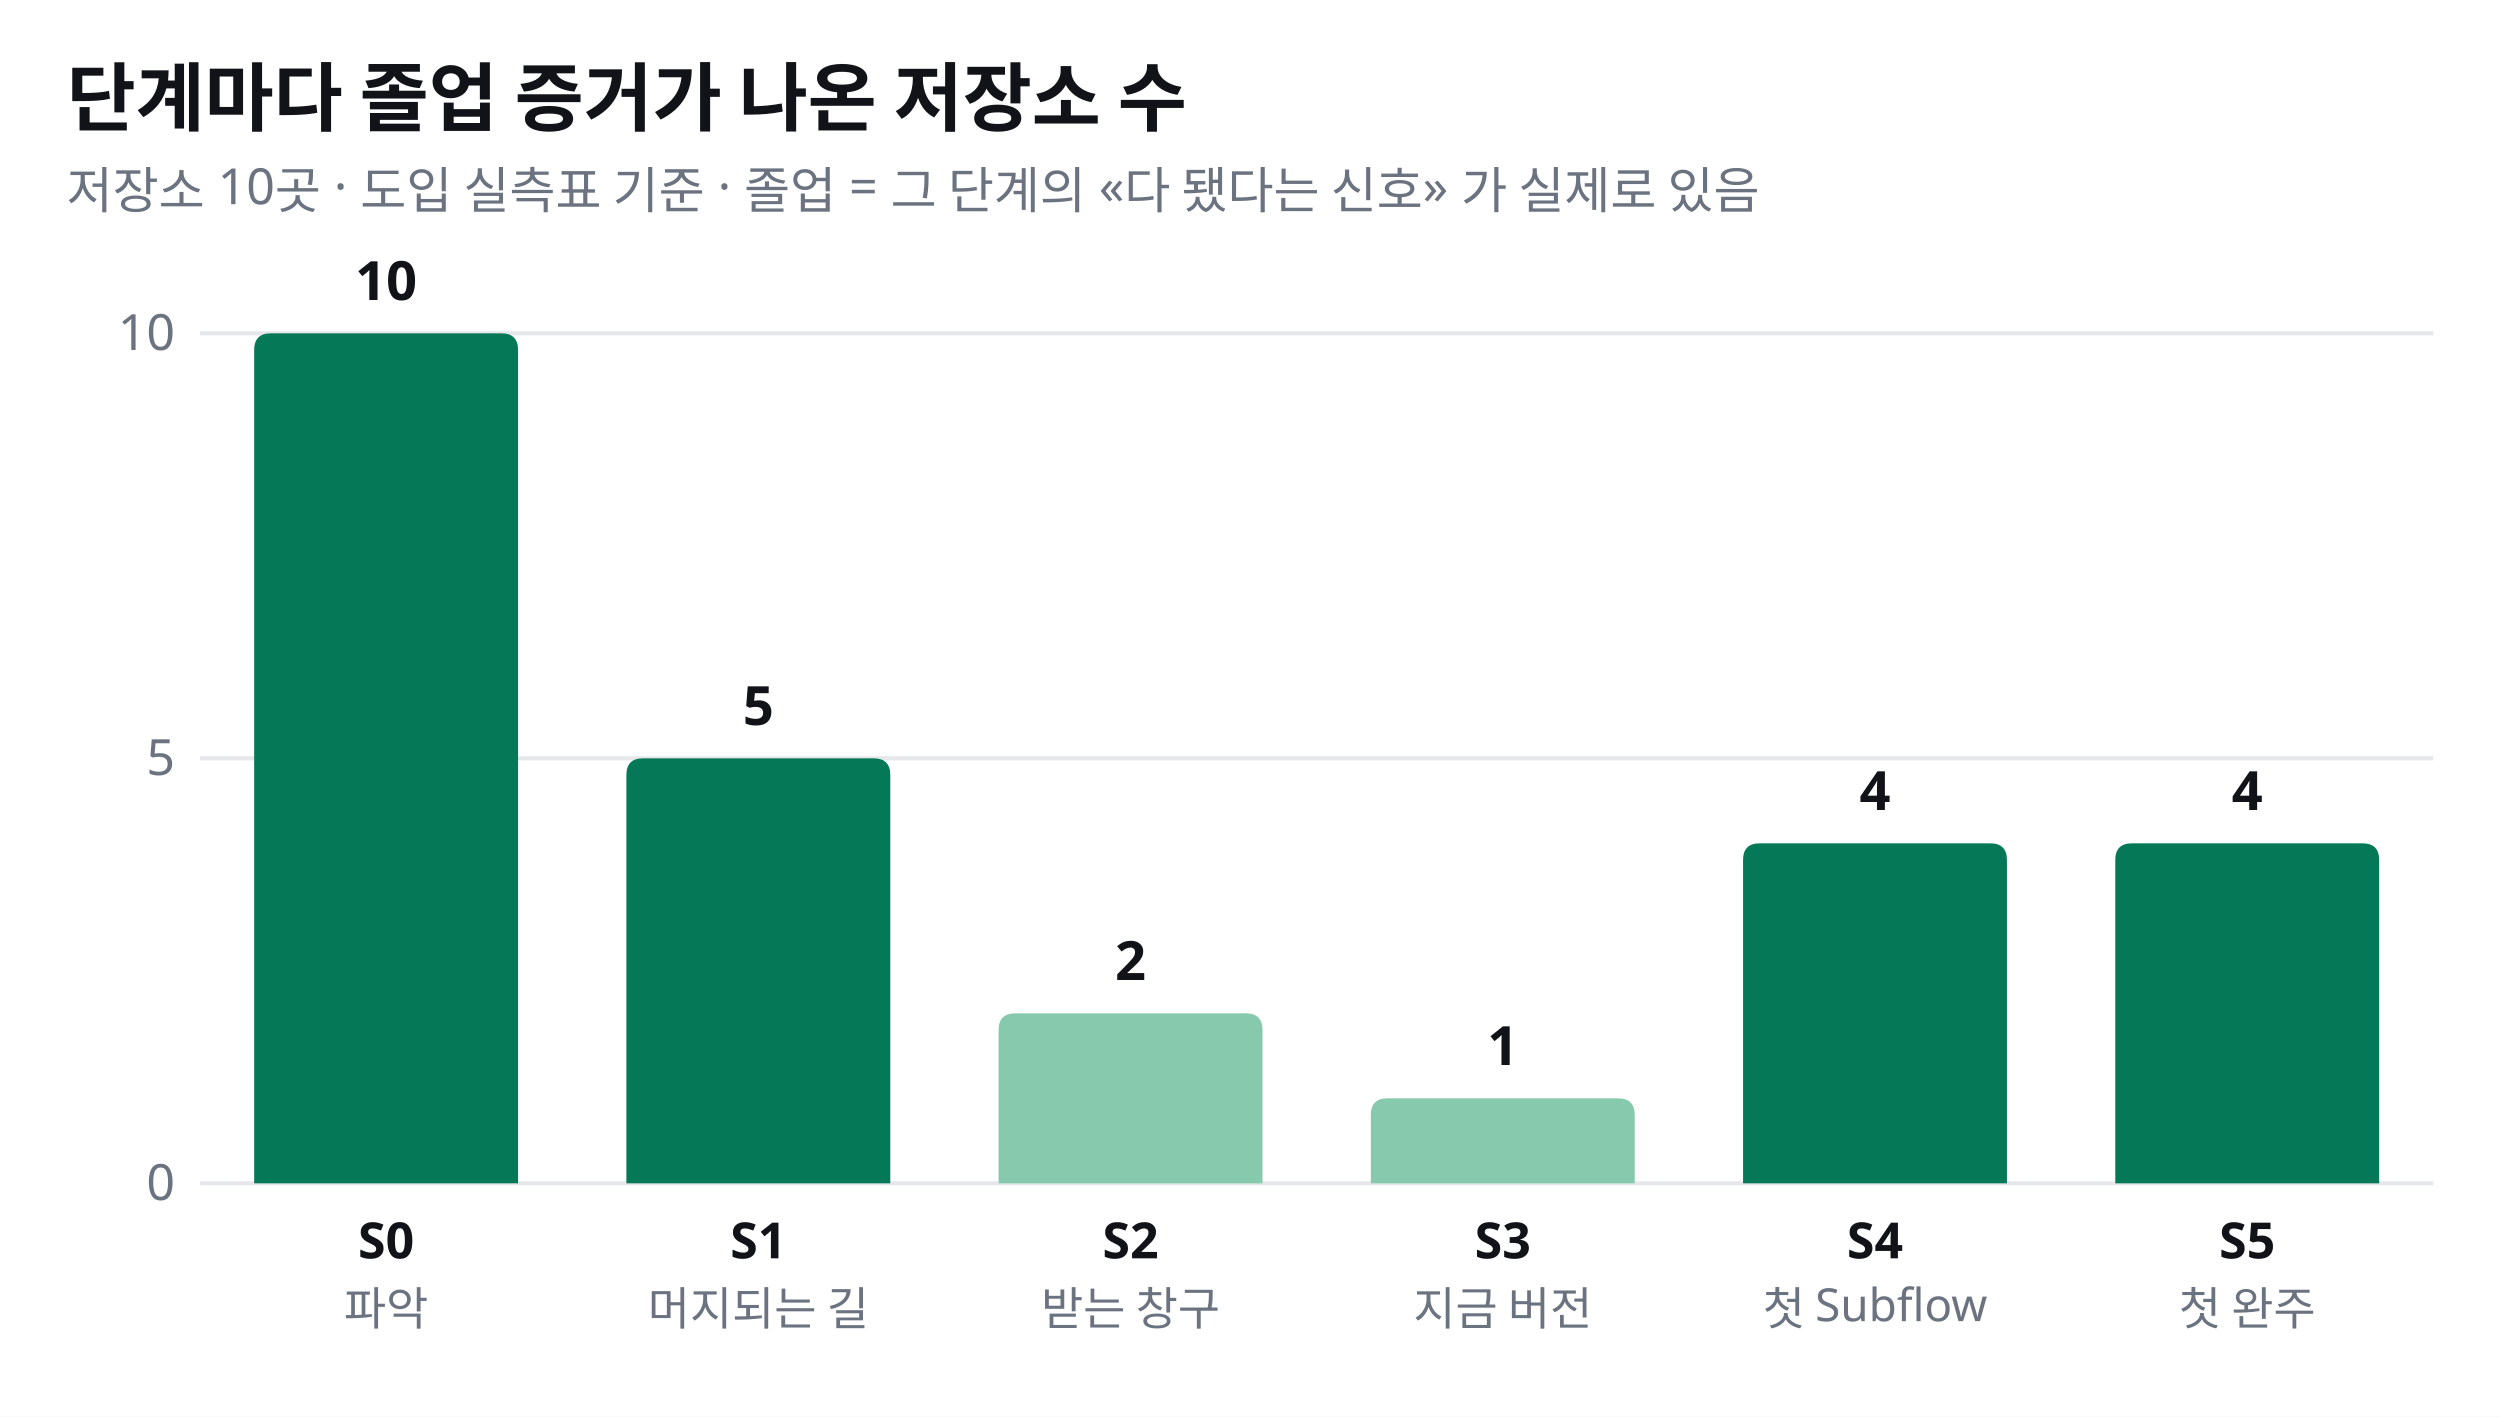
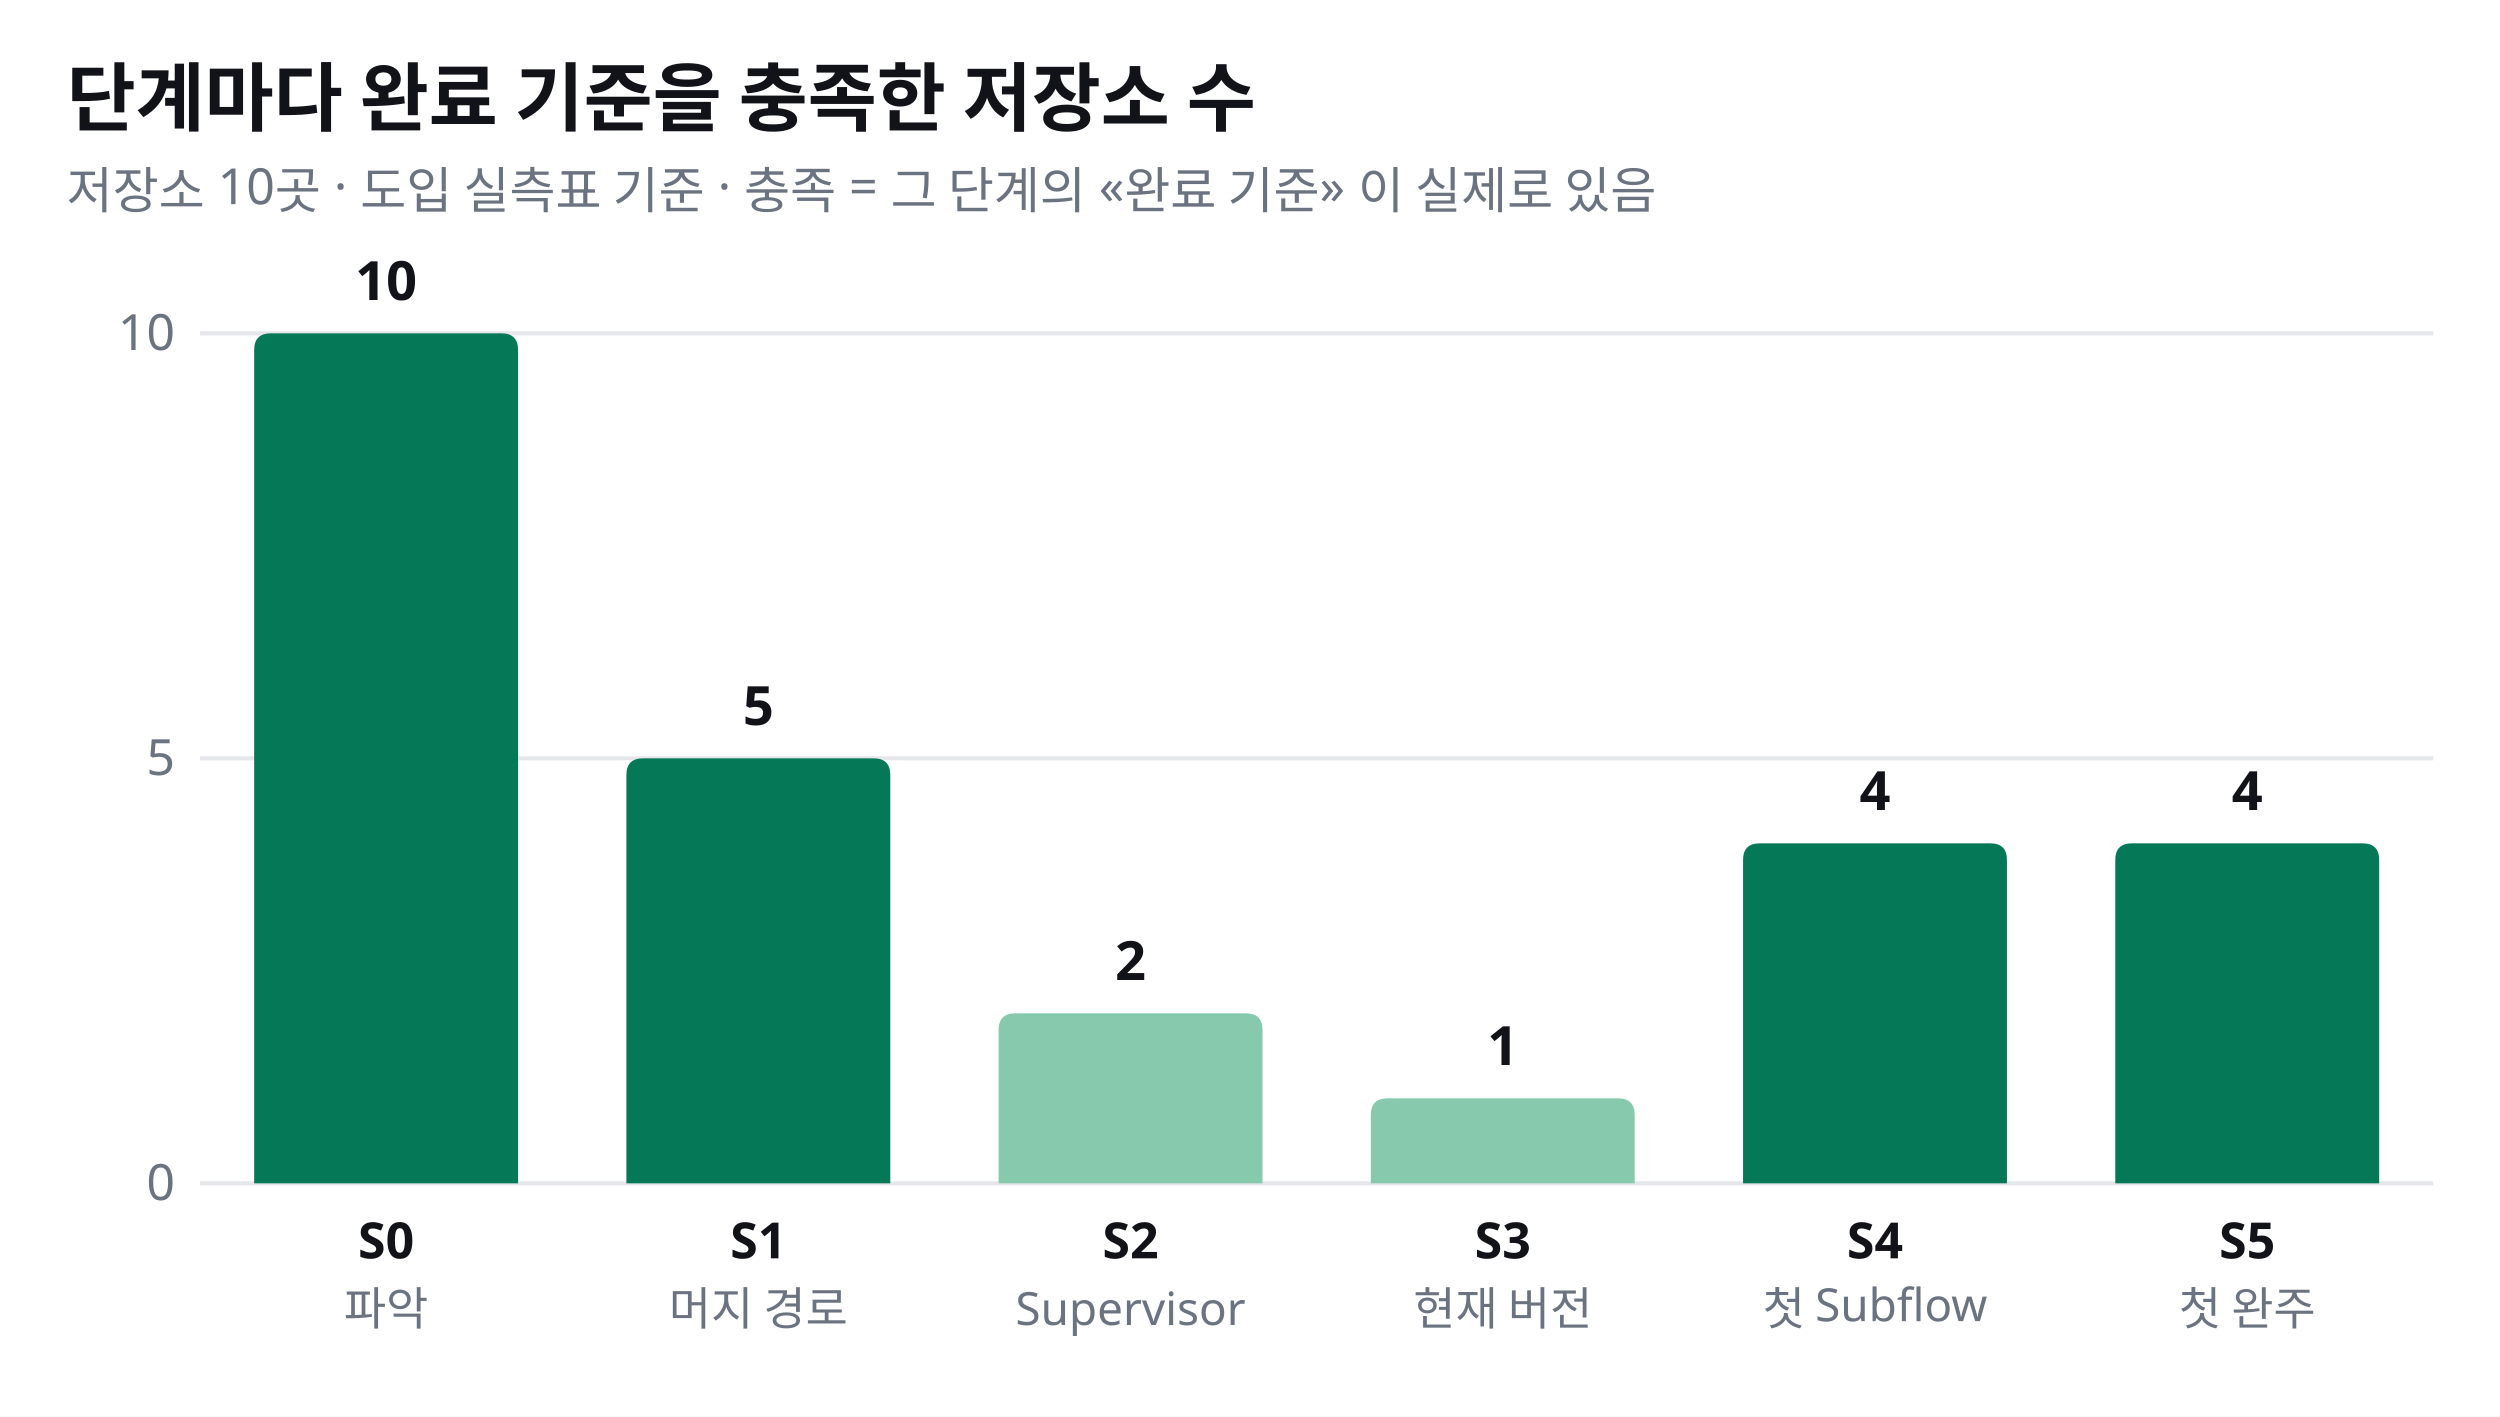
<svg xmlns="http://www.w3.org/2000/svg" viewBox="0 0 600 340" width="600" height="340" role="img" aria-labelledby="t d">
  <rect width="600" height="340" fill="#ffffff" />
  <g font-family="Pretendard, 'Apple SD Gothic Neo', 'Noto Sans KR', 'Malgun Gothic', sans-serif">
-     <text x="16" y="30" font-size="18" fill="#111318" font-weight="700">단계마다 졸업 증거가 나온 저장소 수</text>
-     <text x="16" y="50" font-size="12" fill="#6b7280">저장소 10곳 · 도입 실측표 기준 · 졸업 = 그 단계의 «다 됐다는 신호» 가 실제로 있음</text>
+     <text x="16" y="30" font-size="18" fill="#111318" font-weight="700">단계마다 완료 기준을 충족한 저장소 수</text>
+     <text x="16" y="50" font-size="12" fill="#6b7280">저장소 10곳 · 도입 실측표 기준 · 충족 = 그 단계의 «완료 기준» 이 실제로 있음</text>
    <line x1="48" x2="584" y1="284" y2="284" stroke="#e5e7eb" stroke-width="1" />
    <text x="42" y="288" font-size="12" fill="#6b7280" text-anchor="end">0</text>
    <line x1="48" x2="584" y1="182" y2="182" stroke="#e5e7eb" stroke-width="1" />
    <text x="42" y="186" font-size="12" fill="#6b7280" text-anchor="end">5</text>
    <line x1="48" x2="584" y1="80" y2="80" stroke="#e5e7eb" stroke-width="1" />
    <text x="42" y="84" font-size="12" fill="#6b7280" text-anchor="end">10</text>
    <path d="M61,284 V84 Q61,80 65,80 H120.333 Q124.333,80 124.333,84 V284 Z" fill="#047857" />
    <text x="92.667" y="72" font-size="13" fill="#111318" text-anchor="middle" font-weight="700">10</text>
    <text x="92.667" y="302" font-size="12" fill="#111318" text-anchor="middle" font-weight="700">S0</text>
    <text x="92.667" y="318" font-size="11" fill="#6b7280" text-anchor="middle">파악</text>
    <path d="M150.333,284 V186 Q150.333,182 154.333,182 H209.667 Q213.667,182 213.667,186 V284 Z" fill="#047857" />
    <text x="182" y="174" font-size="13" fill="#111318" text-anchor="middle" font-weight="700">5</text>
    <text x="182" y="302" font-size="12" fill="#111318" text-anchor="middle" font-weight="700">S1</text>
-     <text x="182" y="318" font-size="11" fill="#6b7280" text-anchor="middle">머지되는 길</text>
+     <text x="182" y="318" font-size="11" fill="#6b7280" text-anchor="middle">머지 경로</text>
    <path d="M239.667,284 V247.2 Q239.667,243.2 243.667,243.2 H299 Q303,243.2 303,247.2 V284 Z" fill="#86c9ad" />
    <text x="271.333" y="235.2" font-size="13" fill="#111318" text-anchor="middle" font-weight="700">2</text>
    <text x="271.333" y="302" font-size="12" fill="#111318" text-anchor="middle" font-weight="700">S2</text>
-     <text x="271.333" y="318" font-size="11" fill="#6b7280" text-anchor="middle">받는 창구</text>
+     <text x="271.333" y="318" font-size="11" fill="#6b7280" text-anchor="middle">Supervisor</text>
    <path d="M329,284 V267.6 Q329,263.6 333,263.6 H388.333 Q392.333,263.6 392.333,267.6 V284 Z" fill="#86c9ad" />
    <text x="360.667" y="255.6" font-size="13" fill="#111318" text-anchor="middle" font-weight="700">1</text>
    <text x="360.667" y="302" font-size="12" fill="#111318" text-anchor="middle" font-weight="700">S3</text>
-     <text x="360.667" y="318" font-size="11" fill="#6b7280" text-anchor="middle">지금 버전</text>
+     <text x="360.667" y="318" font-size="11" fill="#6b7280" text-anchor="middle">현재 버전</text>
    <path d="M418.333,284 V206.4 Q418.333,202.4 422.333,202.4 H477.667 Q481.667,202.4 481.667,206.4 V284 Z" fill="#047857" />
    <text x="450" y="194.4" font-size="13" fill="#111318" text-anchor="middle" font-weight="700">4</text>
    <text x="450" y="302" font-size="12" fill="#111318" text-anchor="middle" font-weight="700">S4</text>
    <text x="450" y="318" font-size="11" fill="#6b7280" text-anchor="middle">첫 Subflow</text>
    <path d="M507.667,284 V206.4 Q507.667,202.4 511.667,202.4 H567 Q571,202.4 571,206.4 V284 Z" fill="#047857" />
    <text x="539.333" y="194.4" font-size="13" fill="#111318" text-anchor="middle" font-weight="700">4</text>
    <text x="539.333" y="302" font-size="12" fill="#111318" text-anchor="middle" font-weight="700">S5</text>
    <text x="539.333" y="318" font-size="11" fill="#6b7280" text-anchor="middle">첫 완주</text>
  </g>
</svg>
